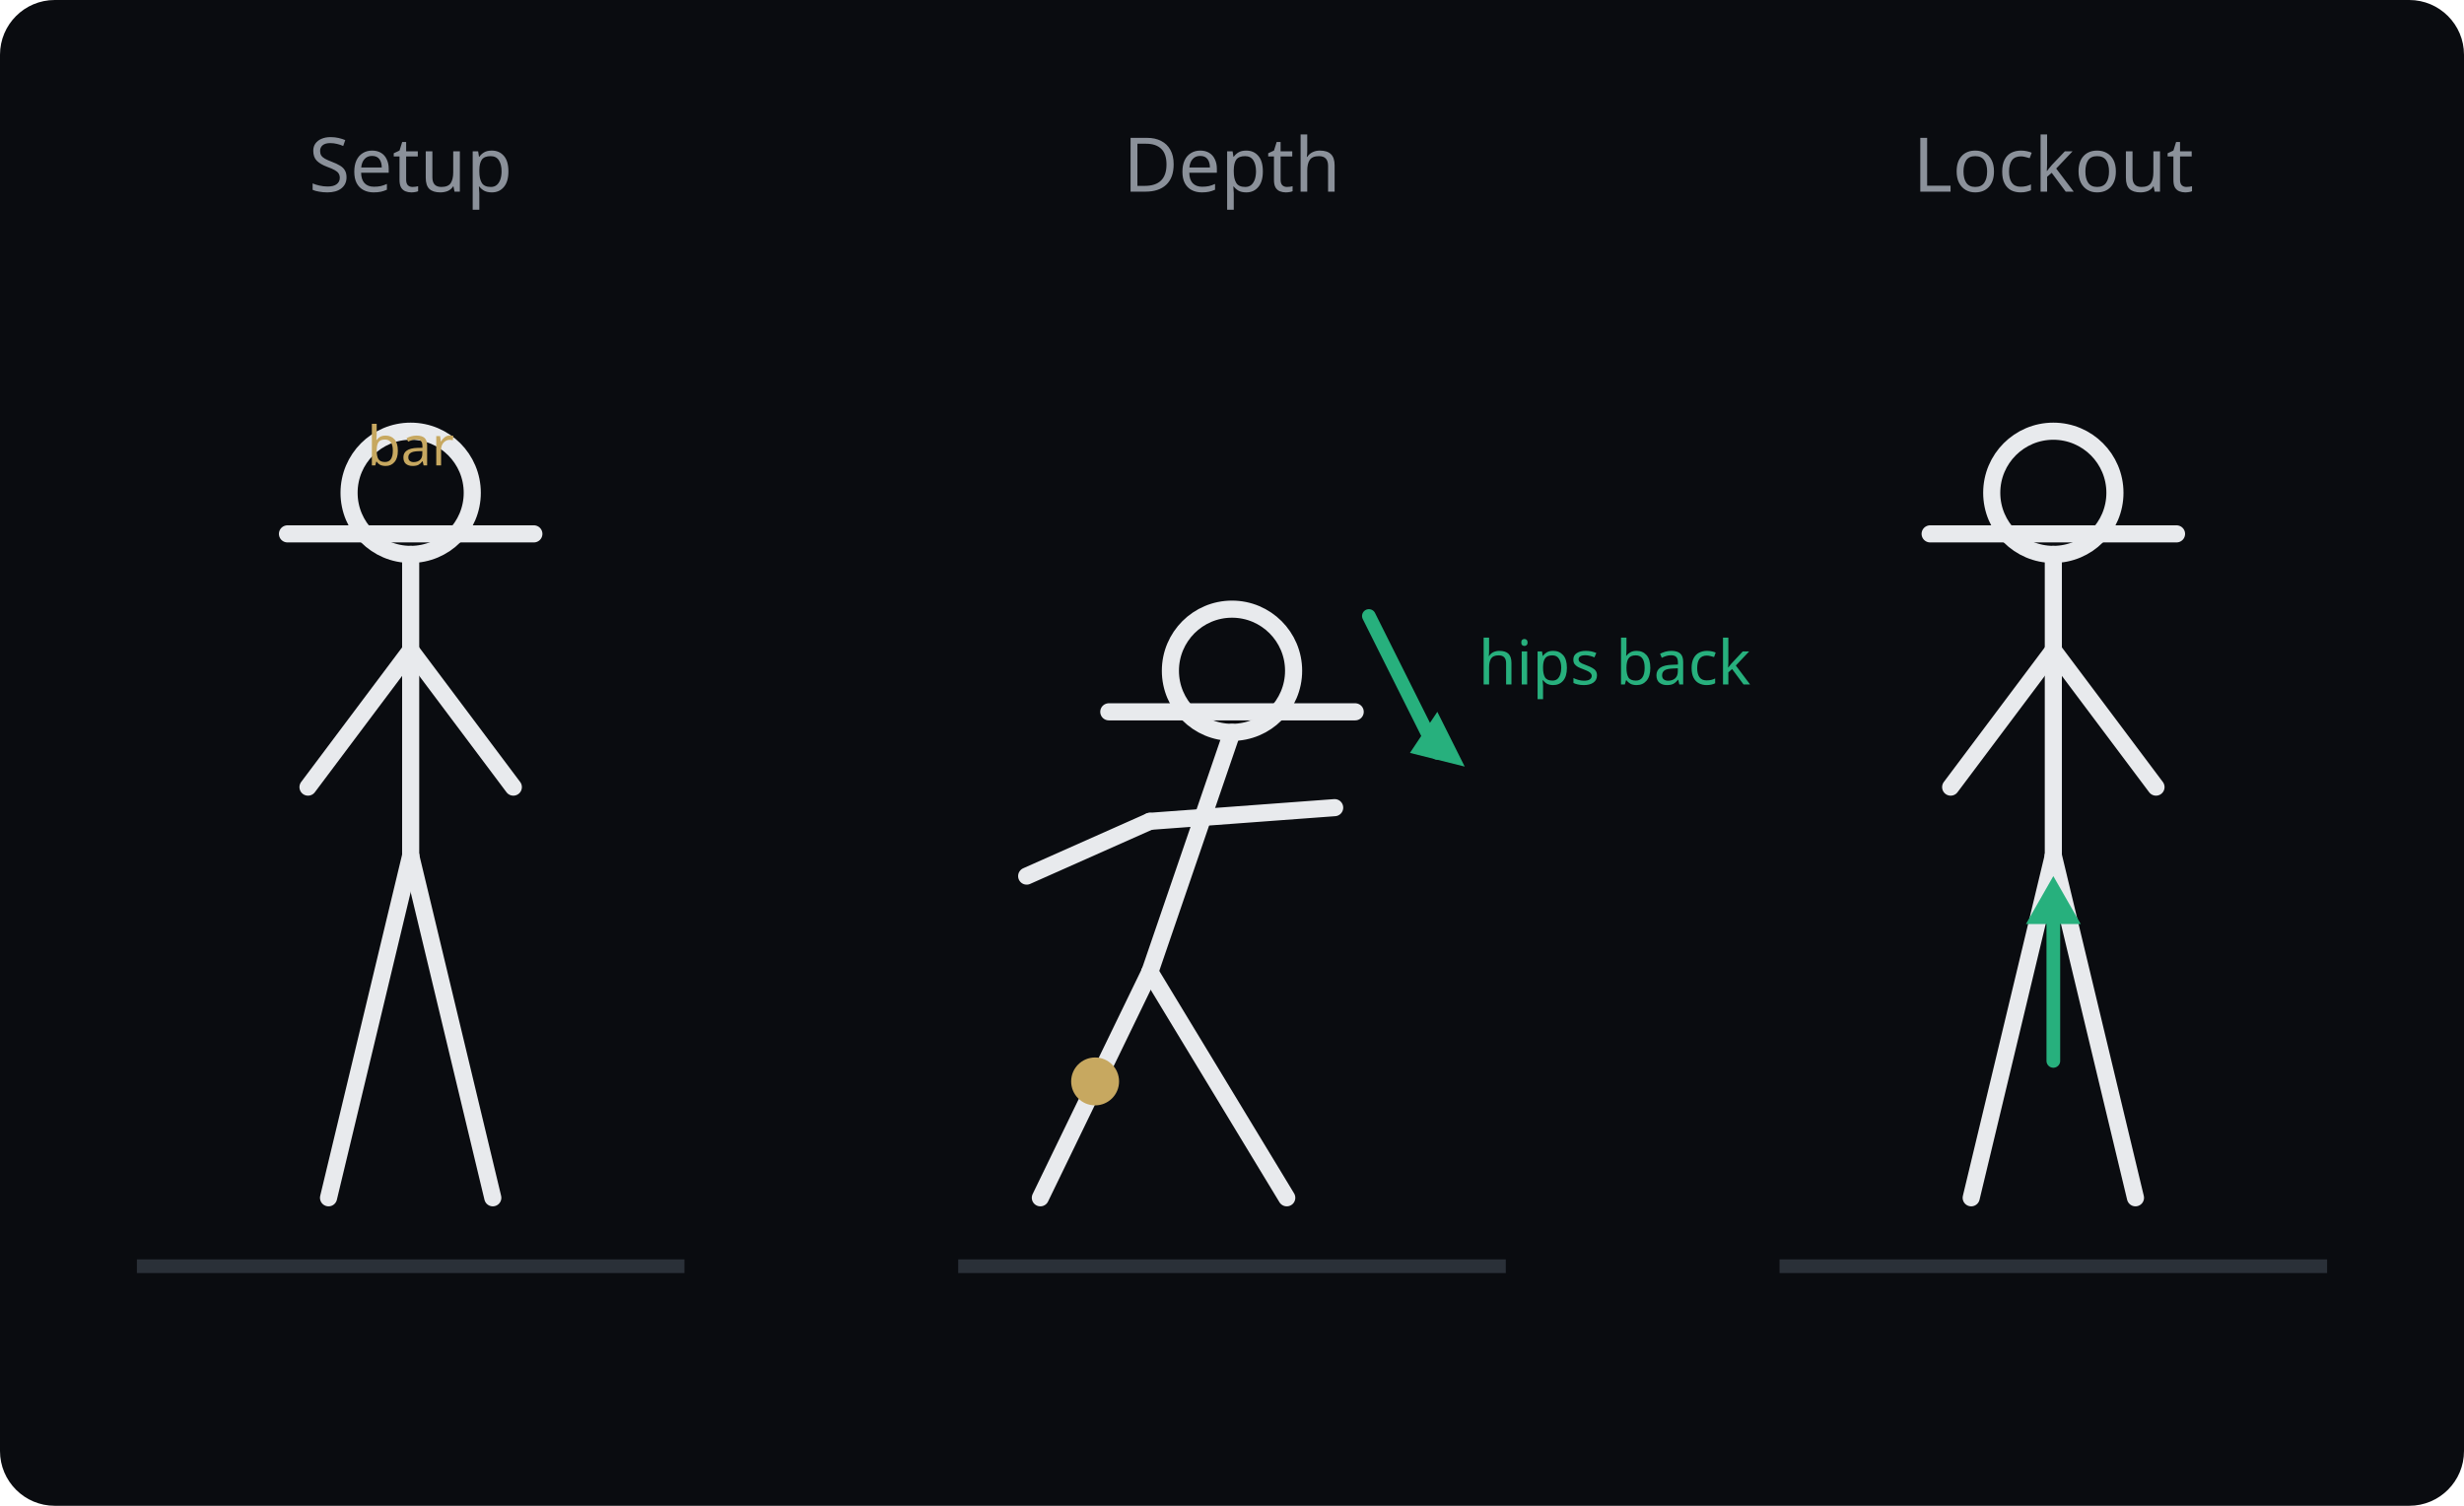
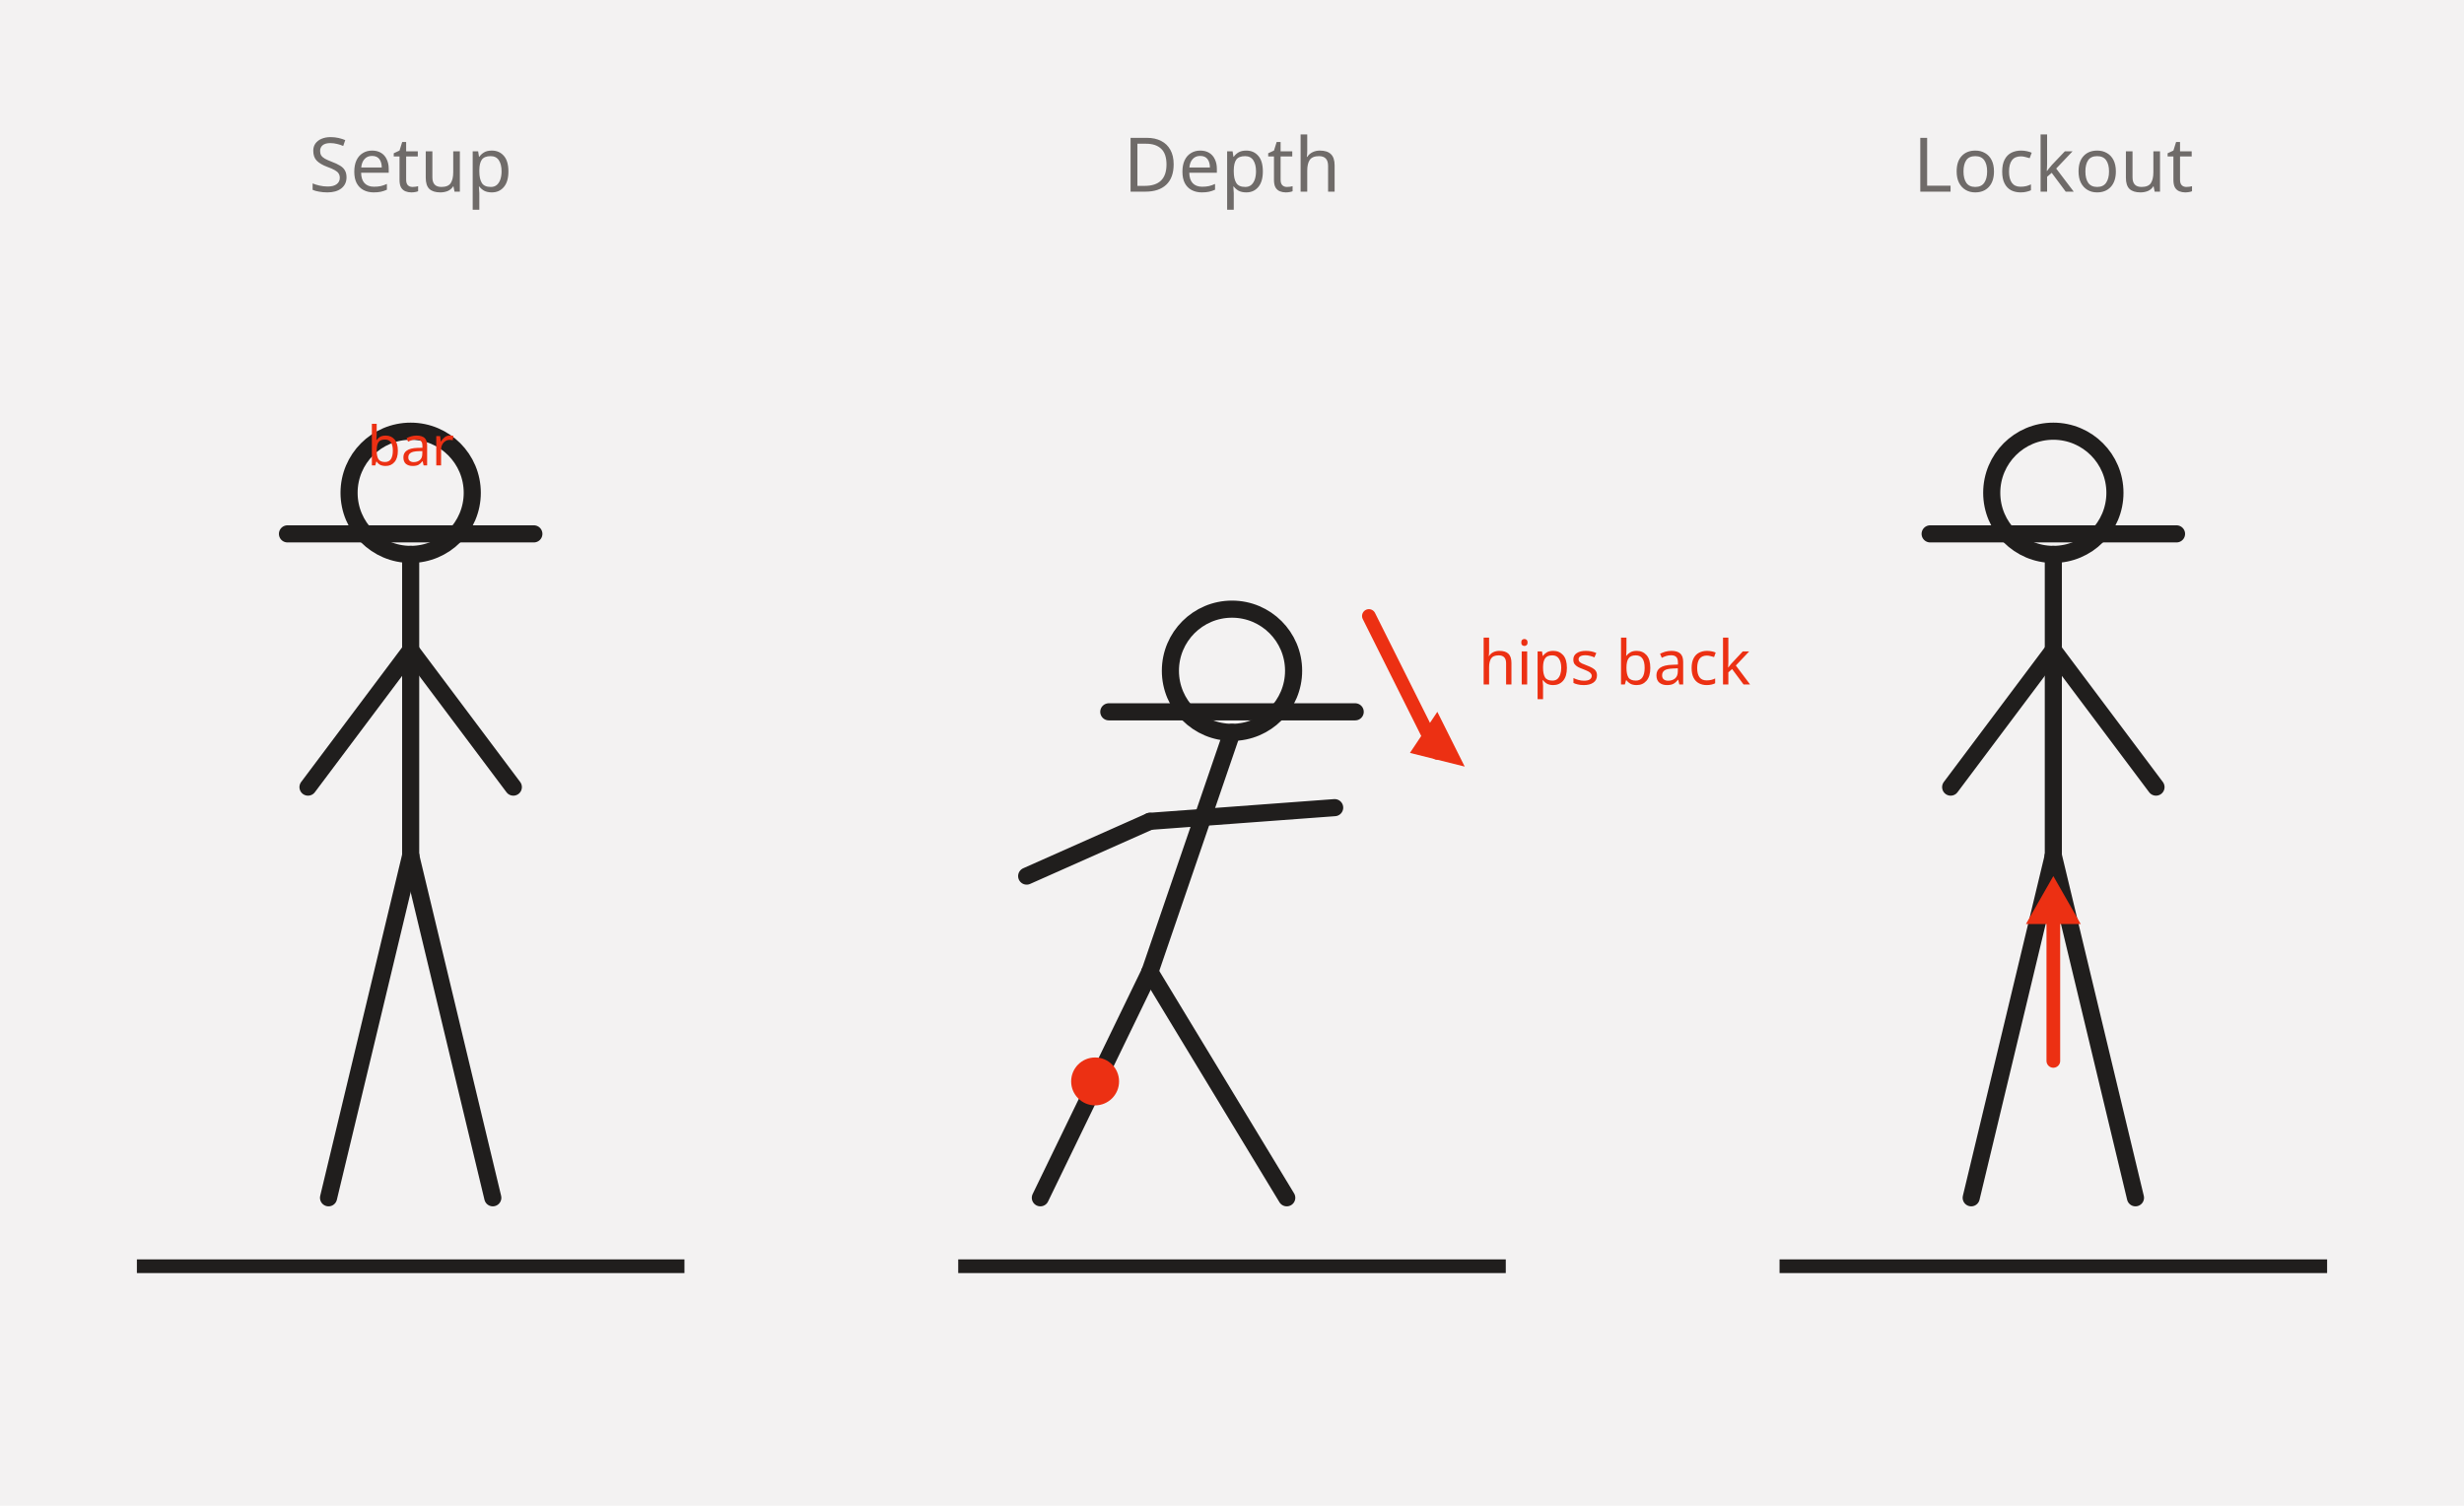
<svg xmlns="http://www.w3.org/2000/svg" viewBox="0 0 360 220" fill="none" role="img" aria-label="Squat form: setup, depth, lockout">
-   <rect width="360" height="220" fill="#0a0c10" rx="8" />
-   <text x="60" y="28" text-anchor="middle" fill="#8b919a" font-family="system-ui,sans-serif" font-size="11">Setup</text>
-   <text x="180" y="28" text-anchor="middle" fill="#8b919a" font-family="system-ui,sans-serif" font-size="11">Depth</text>
-   <text x="300" y="28" text-anchor="middle" fill="#8b919a" font-family="system-ui,sans-serif" font-size="11">Lockout</text>
-   <line x1="20" y1="185" x2="100" y2="185" stroke="#2a3038" stroke-width="2" />
-   <line x1="140" y1="185" x2="220" y2="185" stroke="#2a3038" stroke-width="2" />
-   <line x1="260" y1="185" x2="340" y2="185" stroke="#2a3038" stroke-width="2" />
-   <g stroke="#e8eaed" stroke-width="2.5" stroke-linecap="round" stroke-linejoin="round">
+   <rect width="360" height="220" fill="#f3f2f2" />
+   <text x="60" y="28" text-anchor="middle" fill="#6f6b69" font-family="Archivo, system-ui, sans-serif" font-size="11">Setup</text>
+   <text x="180" y="28" text-anchor="middle" fill="#6f6b69" font-family="Archivo, system-ui, sans-serif" font-size="11">Depth</text>
+   <text x="300" y="28" text-anchor="middle" fill="#6f6b69" font-family="Archivo, system-ui, sans-serif" font-size="11">Lockout</text>
+   <line x1="20" y1="185" x2="100" y2="185" stroke="#201e1d" stroke-width="2" />
+   <line x1="140" y1="185" x2="220" y2="185" stroke="#201e1d" stroke-width="2" />
+   <line x1="260" y1="185" x2="340" y2="185" stroke="#201e1d" stroke-width="2" />
+   <g stroke="#201e1d" stroke-width="2.5" stroke-linecap="round" stroke-linejoin="round">
    <circle cx="60" cy="72" r="9" />
    <line x1="42" y1="78" x2="78" y2="78" />
    <line x1="60" y1="81" x2="60" y2="125" />
    <line x1="60" y1="95" x2="45" y2="115" />
    <line x1="60" y1="95" x2="75" y2="115" />
    <line x1="60" y1="125" x2="48" y2="175" />
    <line x1="60" y1="125" x2="72" y2="175" />
  </g>
-   <text x="60" y="68" text-anchor="middle" fill="#c7a860" font-family="system-ui,sans-serif" font-size="8">bar</text>
-   <g stroke="#e8eaed" stroke-width="2.5" stroke-linecap="round" stroke-linejoin="round">
+   <text x="60" y="68" text-anchor="middle" fill="#ec3013" font-family="Archivo, system-ui, sans-serif" font-size="8">bar</text>
+   <g stroke="#201e1d" stroke-width="2.5" stroke-linecap="round" stroke-linejoin="round">
    <circle cx="180" cy="98" r="9" />
    <line x1="162" y1="104" x2="198" y2="104" />
    <line x1="180" y1="107" x2="168" y2="142" />
    <line x1="168" y1="120" x2="150" y2="128" />
    <line x1="168" y1="120" x2="195" y2="118" />
    <line x1="168" y1="142" x2="152" y2="175" />
    <line x1="168" y1="142" x2="188" y2="175" />
  </g>
-   <path d="M200 90 L210 110" stroke="#27b07d" stroke-width="2" stroke-linecap="round" />
-   <polygon points="206,110 214,112 210,104" fill="#27b07d" />
-   <text x="216" y="100" fill="#27b07d" font-family="system-ui,sans-serif" font-size="9">hips back</text>
-   <circle cx="160" cy="158" r="3.5" fill="#c7a860" />
-   <g stroke="#e8eaed" stroke-width="2.5" stroke-linecap="round" stroke-linejoin="round">
+   <path d="M200 90 L210 110" stroke="#ec3013" stroke-width="2" stroke-linecap="round" />
+   <polygon points="206,110 214,112 210,104" fill="#ec3013" />
+   <text x="216" y="100" fill="#ec3013" font-family="Archivo, system-ui, sans-serif" font-size="9">hips back</text>
+   <circle cx="160" cy="158" r="3.5" fill="#ec3013" />
+   <g stroke="#201e1d" stroke-width="2.5" stroke-linecap="round" stroke-linejoin="round">
    <circle cx="300" cy="72" r="9" />
    <line x1="282" y1="78" x2="318" y2="78" />
    <line x1="300" y1="81" x2="300" y2="125" />
    <line x1="300" y1="95" x2="285" y2="115" />
    <line x1="300" y1="95" x2="315" y2="115" />
    <line x1="300" y1="125" x2="288" y2="175" />
    <line x1="300" y1="125" x2="312" y2="175" />
  </g>
-   <path d="M300 155 L300 135" stroke="#27b07d" stroke-width="2" stroke-linecap="round" />
-   <polygon points="296,135 300,128 304,135" fill="#27b07d" />
+   <path d="M300 155 L300 135" stroke="#ec3013" stroke-width="2" stroke-linecap="round" />
+   <polygon points="296,135 300,128 304,135" fill="#ec3013" />
</svg>
